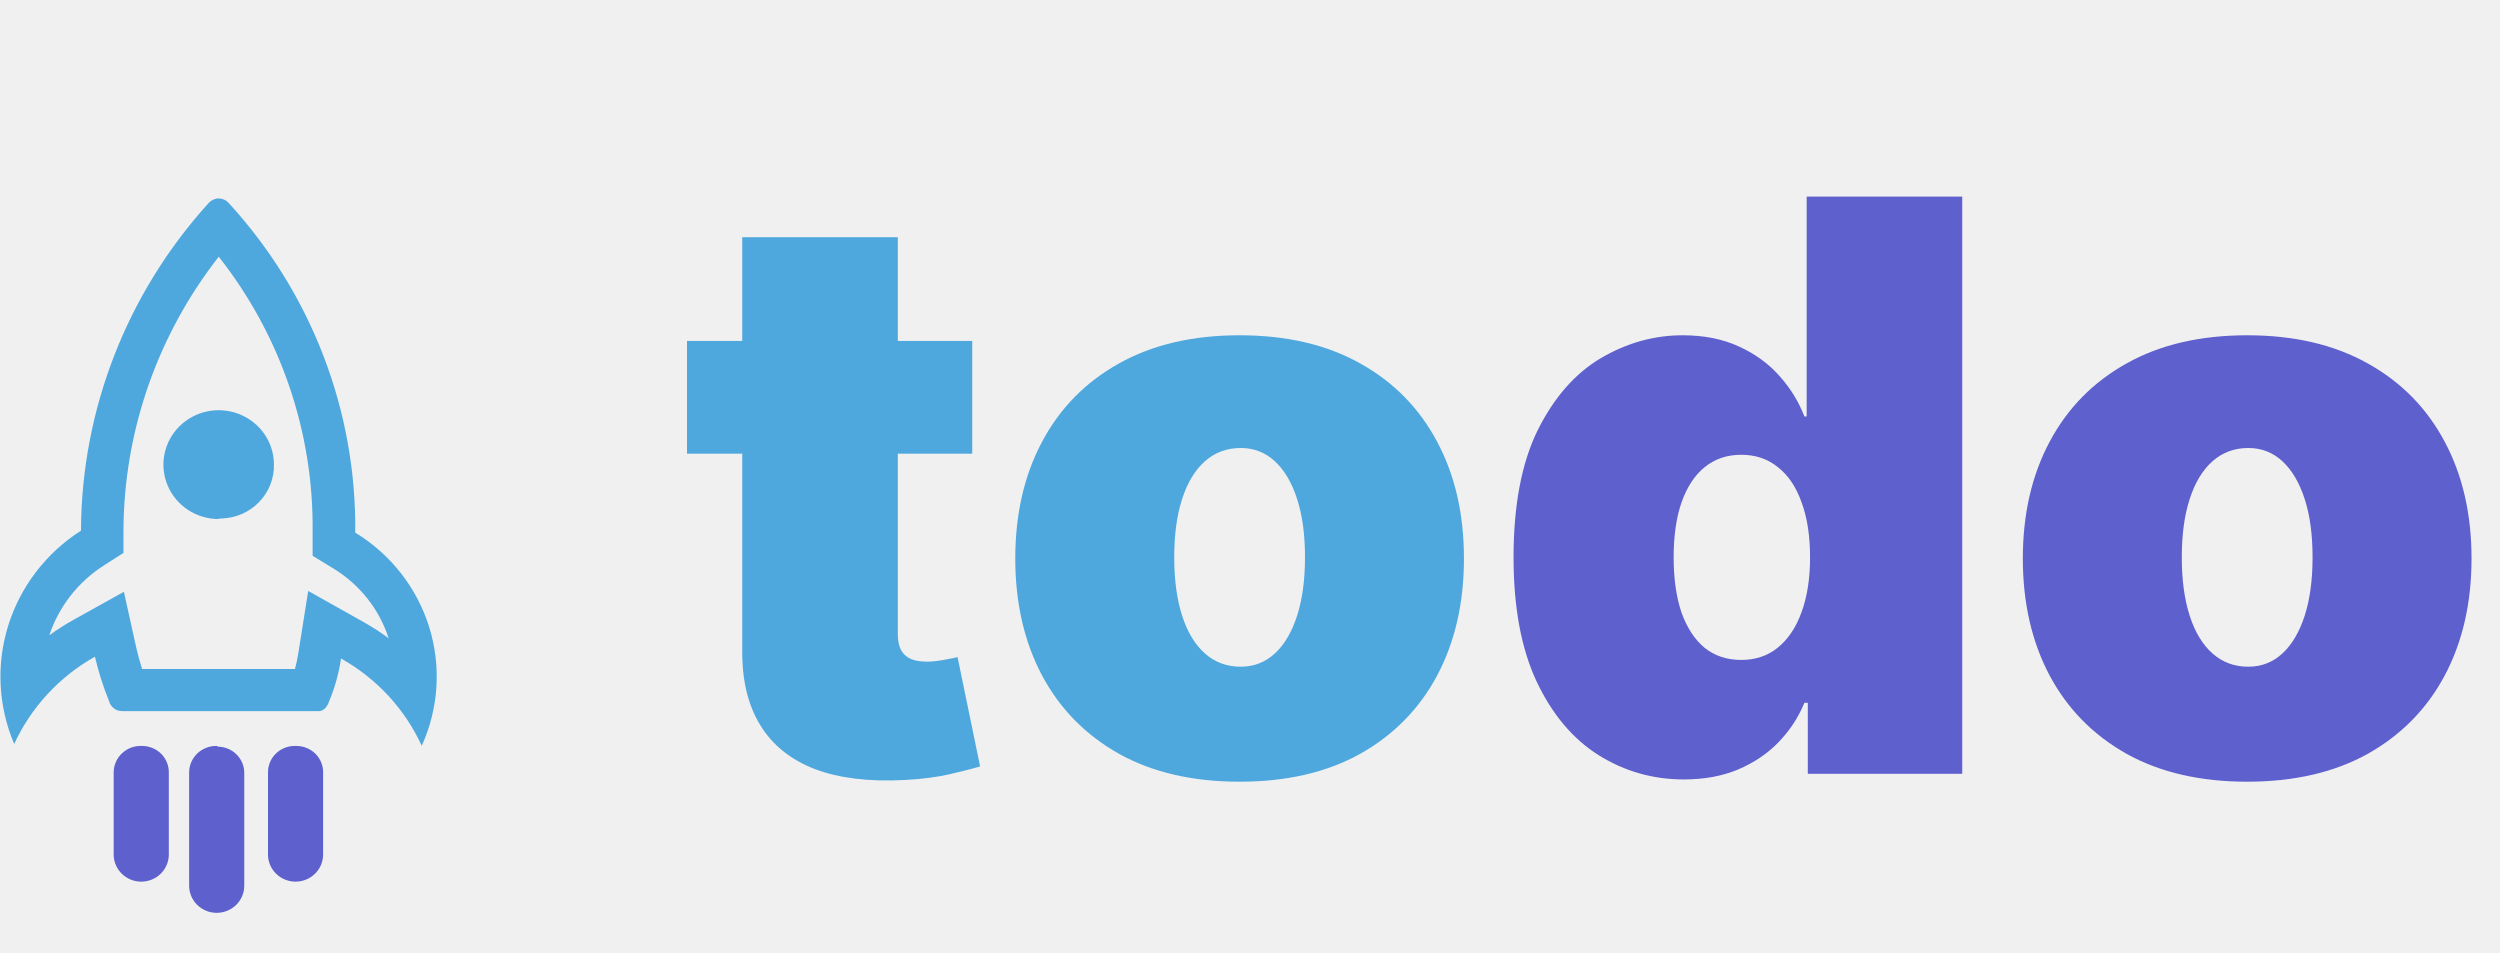
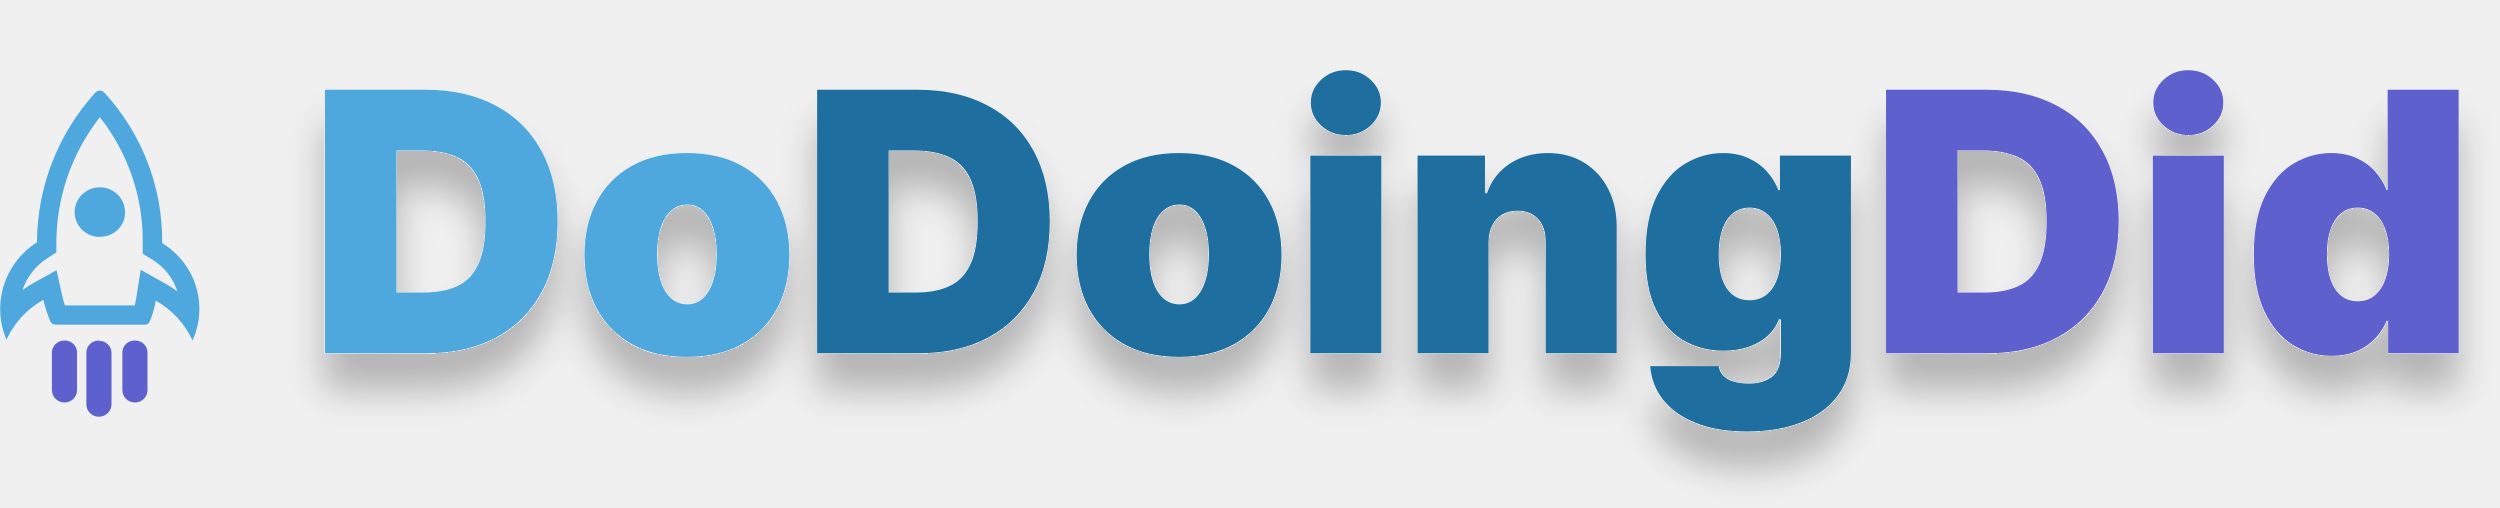
- <svg xmlns="http://www.w3.org/2000/svg" width="126" height="48" viewBox="0 0 126 48" fill="none">
-   <path d="M49 17.182V22.864H34.625V17.182H49ZM37.409 11.954H45.25V31.983C45.25 32.286 45.302 32.542 45.406 32.75C45.51 32.949 45.671 33.1 45.889 33.205C46.107 33.299 46.386 33.347 46.727 33.347C46.964 33.347 47.239 33.318 47.551 33.261C47.873 33.205 48.11 33.157 48.261 33.119L49.398 38.631C49.047 38.735 48.545 38.863 47.892 39.014C47.248 39.166 46.481 39.265 45.591 39.312C43.792 39.407 42.281 39.222 41.06 38.758C39.838 38.285 38.919 37.542 38.304 36.528C37.688 35.515 37.39 34.246 37.409 32.722V11.954ZM62.477 39.398C60.109 39.398 58.083 38.929 56.397 37.992C54.711 37.044 53.419 35.728 52.519 34.043C51.62 32.347 51.17 30.383 51.17 28.148C51.17 25.913 51.62 23.953 52.519 22.267C53.419 20.572 54.711 19.256 56.397 18.318C58.083 17.371 60.109 16.898 62.477 16.898C64.844 16.898 66.871 17.371 68.556 18.318C70.242 19.256 71.534 20.572 72.434 22.267C73.334 23.953 73.783 25.913 73.783 28.148C73.783 30.383 73.334 32.347 72.434 34.043C71.534 35.728 70.242 37.044 68.556 37.992C66.871 38.929 64.844 39.398 62.477 39.398ZM62.533 33.602C63.196 33.602 63.769 33.38 64.252 32.935C64.735 32.49 65.109 31.855 65.374 31.031C65.639 30.207 65.772 29.227 65.772 28.091C65.772 26.945 65.639 25.965 65.374 25.151C65.109 24.327 64.735 23.692 64.252 23.247C63.769 22.802 63.196 22.579 62.533 22.579C61.833 22.579 61.231 22.802 60.729 23.247C60.227 23.692 59.844 24.327 59.579 25.151C59.314 25.965 59.181 26.945 59.181 28.091C59.181 29.227 59.314 30.207 59.579 31.031C59.844 31.855 60.227 32.49 60.729 32.935C61.231 33.38 61.833 33.602 62.533 33.602Z" fill="#4EA8DE" />
-   <path d="M84.863 39.284C83.31 39.284 81.88 38.877 80.573 38.062C79.276 37.248 78.234 36.012 77.448 34.355C76.672 32.698 76.283 30.61 76.283 28.091C76.283 25.458 76.691 23.318 77.505 21.671C78.329 20.023 79.389 18.815 80.687 18.048C81.994 17.281 83.367 16.898 84.806 16.898C85.886 16.898 86.833 17.087 87.647 17.466C88.461 17.835 89.143 18.332 89.692 18.957C90.242 19.573 90.658 20.25 90.942 20.989H91.056V9.909H98.897V39H91.113V35.42H90.942C90.639 36.159 90.204 36.822 89.636 37.409C89.077 37.987 88.395 38.446 87.59 38.787C86.795 39.118 85.886 39.284 84.863 39.284ZM87.761 33.261C88.48 33.261 89.096 33.053 89.607 32.636C90.128 32.21 90.526 31.614 90.8 30.847C91.085 30.07 91.227 29.151 91.227 28.091C91.227 27.011 91.085 26.088 90.8 25.321C90.526 24.544 90.128 23.953 89.607 23.546C89.096 23.129 88.48 22.921 87.761 22.921C87.041 22.921 86.425 23.129 85.914 23.546C85.412 23.953 85.024 24.544 84.749 25.321C84.484 26.088 84.352 27.011 84.352 28.091C84.352 29.171 84.484 30.099 84.749 30.875C85.024 31.642 85.412 32.234 85.914 32.651C86.425 33.058 87.041 33.261 87.761 33.261ZM113.258 39.398C110.89 39.398 108.864 38.929 107.178 37.992C105.493 37.044 104.2 35.728 103.3 34.043C102.401 32.347 101.951 30.383 101.951 28.148C101.951 25.913 102.401 23.953 103.3 22.267C104.2 20.572 105.493 19.256 107.178 18.318C108.864 17.371 110.89 16.898 113.258 16.898C115.625 16.898 117.652 17.371 119.337 18.318C121.023 19.256 122.316 20.572 123.215 22.267C124.115 23.953 124.565 25.913 124.565 28.148C124.565 30.383 124.115 32.347 123.215 34.043C122.316 35.728 121.023 37.044 119.337 37.992C117.652 38.929 115.625 39.398 113.258 39.398ZM113.315 33.602C113.978 33.602 114.55 33.38 115.033 32.935C115.516 32.49 115.89 31.855 116.156 31.031C116.421 30.207 116.553 29.227 116.553 28.091C116.553 26.945 116.421 25.965 116.156 25.151C115.89 24.327 115.516 23.692 115.033 23.247C114.55 22.802 113.978 22.579 113.315 22.579C112.614 22.579 112.013 22.802 111.511 23.247C111.009 23.692 110.625 24.327 110.36 25.151C110.095 25.965 109.962 26.945 109.962 28.091C109.962 29.227 110.095 30.207 110.36 31.031C110.625 31.855 111.009 32.49 111.511 32.935C112.013 33.38 112.614 33.602 113.315 33.602Z" fill="#5E60CE" />
+ <svg xmlns="http://www.w3.org/2000/svg" width="276" height="56" viewBox="0 0 276 56" fill="none">
+   <g filter="url(#filter0_d_43_109)">
+     <path d="M47.068 39H35.875V9.909H46.955C49.947 9.909 52.532 10.492 54.71 11.656C56.898 12.812 58.583 14.478 59.767 16.656C60.96 18.825 61.557 21.424 61.557 24.454C61.557 27.485 60.965 30.089 59.781 32.267C58.597 34.436 56.921 36.102 54.753 37.267C52.584 38.422 50.023 39 47.068 39ZM43.773 32.295H46.784C48.224 32.295 49.45 32.063 50.463 31.599C51.486 31.135 52.262 30.335 52.793 29.199C53.332 28.062 53.602 26.481 53.602 24.454C53.602 22.428 53.328 20.847 52.778 19.71C52.239 18.574 51.443 17.774 50.392 17.31C49.35 16.846 48.072 16.614 46.557 16.614H43.773V32.295ZM75.836 39.398C73.469 39.398 71.442 38.929 69.756 37.992C68.071 37.044 66.778 35.728 65.879 34.043C64.979 32.347 64.529 30.383 64.529 28.148C64.529 25.913 64.979 23.953 65.879 22.267C66.778 20.572 68.071 19.256 69.756 18.318C71.442 17.371 73.469 16.898 75.836 16.898C78.203 16.898 80.23 17.371 81.915 18.318C83.601 19.256 84.894 20.572 85.793 22.267C86.693 23.953 87.143 25.913 87.143 28.148C87.143 30.383 86.693 32.347 85.793 34.043C84.894 35.728 83.601 37.044 81.915 37.992C80.23 38.929 78.203 39.398 75.836 39.398ZM75.893 33.602C76.556 33.602 77.129 33.38 77.612 32.935C78.094 32.49 78.469 31.855 78.734 31.031C78.999 30.207 79.131 29.227 79.131 28.091C79.131 26.945 78.999 25.965 78.734 25.151C78.469 24.327 78.094 23.692 77.612 23.247C77.129 22.802 76.556 22.579 75.893 22.579C75.192 22.579 74.591 22.802 74.089 23.247C73.587 23.692 73.203 24.327 72.938 25.151C72.673 25.965 72.54 26.945 72.54 28.091C72.54 29.227 72.673 30.207 72.938 31.031C73.203 31.855 73.587 32.49 74.089 32.935C74.591 33.38 75.192 33.602 75.893 33.602Z" fill="#4EA8DE" />
+     <path d="M101.404 39H90.211V9.909H101.29C104.283 9.909 106.868 10.492 109.046 11.656C111.234 12.812 112.919 14.478 114.103 16.656C115.296 18.825 115.893 21.424 115.893 24.454C115.893 27.485 115.301 30.089 114.117 32.267C112.933 34.436 111.257 36.102 109.089 37.267C106.92 38.422 104.359 39 101.404 39ZM98.109 32.295H101.12C102.559 32.295 103.786 32.063 104.799 31.599C105.822 31.135 106.598 30.335 107.129 29.199C107.668 28.062 107.938 26.481 107.938 24.454C107.938 22.428 107.664 20.847 107.114 19.71C106.575 18.574 105.779 17.774 104.728 17.31C103.686 16.846 102.408 16.614 100.893 16.614H98.109V32.295ZM130.172 39.398C127.804 39.398 125.778 38.929 124.092 37.992C122.407 37.044 121.114 35.728 120.214 34.043C119.315 32.347 118.865 30.383 118.865 28.148C118.865 25.913 119.315 23.953 120.214 22.267C121.114 20.572 122.407 19.256 124.092 18.318C125.778 17.371 127.804 16.898 130.172 16.898C132.539 16.898 134.566 17.371 136.251 18.318C137.937 19.256 139.23 20.572 140.129 22.267C141.029 23.953 141.479 25.913 141.479 28.148C141.479 30.383 141.029 32.347 140.129 34.043C139.23 35.728 137.937 37.044 136.251 37.992C134.566 38.929 132.539 39.398 130.172 39.398ZM130.229 33.602C130.892 33.602 131.464 33.38 131.947 32.935C132.43 32.49 132.804 31.855 133.07 31.031C133.335 30.207 133.467 29.227 133.467 28.091C133.467 26.945 133.335 25.965 133.07 25.151C132.804 24.327 132.43 23.692 131.947 23.247C131.464 22.802 130.892 22.579 130.229 22.579C129.528 22.579 128.927 22.802 128.425 23.247C127.923 23.692 127.539 24.327 127.274 25.151C127.009 25.965 126.876 26.945 126.876 28.091C126.876 29.227 127.009 30.207 127.274 31.031C127.539 31.855 127.923 32.49 128.425 32.935C128.927 33.38 129.528 33.602 130.229 33.602ZM144.661 39V17.182H152.501V39H144.661ZM148.581 14.909C147.52 14.909 146.611 14.559 145.854 13.858C145.096 13.157 144.717 12.314 144.717 11.329C144.717 10.345 145.096 9.502 145.854 8.801C146.611 8.1 147.52 7.75 148.581 7.75C149.651 7.75 150.56 8.1 151.308 8.801C152.066 9.502 152.445 10.345 152.445 11.329C152.445 12.314 152.066 13.157 151.308 13.858C150.56 14.559 149.651 14.909 148.581 14.909ZM164.337 26.727V39H156.496V17.182H163.94V21.329H164.167C164.64 19.947 165.474 18.863 166.667 18.077C167.87 17.291 169.271 16.898 170.871 16.898C172.415 16.898 173.755 17.253 174.891 17.963C176.037 18.664 176.923 19.63 177.548 20.861C178.182 22.092 178.495 23.498 178.485 25.079V39H170.644V26.727C170.654 25.648 170.379 24.8 169.82 24.185C169.271 23.569 168.504 23.261 167.519 23.261C166.875 23.261 166.312 23.403 165.829 23.688C165.355 23.962 164.991 24.36 164.735 24.881C164.479 25.392 164.347 26.008 164.337 26.727ZM192.867 47.636C190.68 47.636 188.805 47.324 187.242 46.699C185.689 46.083 184.482 45.231 183.62 44.142C182.768 43.062 182.29 41.822 182.185 40.42H189.742C189.818 40.885 190.007 41.258 190.31 41.543C190.613 41.827 191.002 42.03 191.475 42.153C191.958 42.286 192.498 42.352 193.094 42.352C194.108 42.352 194.946 42.106 195.609 41.614C196.281 41.121 196.617 40.231 196.617 38.943V35.25H196.39C196.106 35.989 195.67 36.618 195.083 37.139C194.496 37.651 193.79 38.044 192.967 38.318C192.143 38.583 191.238 38.716 190.254 38.716C188.701 38.716 187.271 38.356 185.964 37.636C184.666 36.917 183.625 35.776 182.839 34.213C182.062 32.651 181.674 30.61 181.674 28.091C181.674 25.458 182.081 23.318 182.896 21.671C183.719 20.023 184.78 18.815 186.077 18.048C187.384 17.281 188.757 16.898 190.197 16.898C191.276 16.898 192.223 17.087 193.038 17.466C193.852 17.835 194.534 18.332 195.083 18.957C195.632 19.573 196.049 20.25 196.333 20.989H196.504V17.182H204.344V38.943C204.344 40.79 203.866 42.357 202.91 43.645C201.963 44.942 200.628 45.932 198.904 46.614C197.181 47.295 195.168 47.636 192.867 47.636ZM193.151 33.148C193.871 33.148 194.487 32.949 194.998 32.551C195.519 32.144 195.916 31.566 196.191 30.818C196.475 30.061 196.617 29.151 196.617 28.091C196.617 27.011 196.475 26.088 196.191 25.321C195.916 24.544 195.519 23.953 194.998 23.546C194.487 23.129 193.871 22.921 193.151 22.921C192.432 22.921 191.816 23.129 191.305 23.546C190.803 23.953 190.415 24.544 190.14 25.321C189.875 26.088 189.742 27.011 189.742 28.091C189.742 29.171 189.875 30.089 190.14 30.847C190.415 31.595 190.803 32.168 191.305 32.565C191.816 32.954 192.432 33.148 193.151 33.148Z" fill="#1E6F9F" />
+     <path d="M219.412 39H208.219V9.909H219.298C222.291 9.909 224.876 10.492 227.054 11.656C229.241 12.812 230.927 14.478 232.111 16.656C233.304 18.825 233.901 21.424 233.901 24.454C233.901 27.485 233.309 30.089 232.125 32.267C230.941 34.436 229.265 36.102 227.097 37.267C224.928 38.422 222.366 39 219.412 39ZM216.116 32.295H219.128C220.567 32.295 221.794 32.063 222.807 31.599C223.83 31.135 224.606 30.335 225.136 29.199C225.676 28.062 225.946 26.481 225.946 24.454C225.946 22.428 225.671 20.847 225.122 19.71C224.582 18.574 223.787 17.774 222.736 17.31C221.694 16.846 220.416 16.614 218.901 16.614H216.116V32.295ZM237.668 39V17.182H245.509V39H237.668ZM241.589 14.909C240.528 14.909 239.619 14.559 238.862 13.858C238.104 13.157 237.725 12.314 237.725 11.329C237.725 10.345 238.104 9.502 238.862 8.801C239.619 8.1 240.528 7.75 241.589 7.75C242.659 7.75 243.568 8.1 244.316 8.801C245.074 9.502 245.452 10.345 245.452 11.329C245.452 12.314 245.074 13.157 244.316 13.858C243.568 14.559 242.659 14.909 241.589 14.909ZM257.402 39.284C255.849 39.284 254.419 38.877 253.112 38.062C251.815 37.248 250.773 36.012 249.987 34.355C249.211 32.698 248.822 30.61 248.822 28.091C248.822 25.458 249.23 23.318 250.044 21.671C250.868 20.023 251.929 18.815 253.226 18.048C254.533 17.281 255.906 16.898 257.345 16.898C258.425 16.898 259.372 17.087 260.186 17.466C261 17.835 261.682 18.332 262.232 18.957C262.781 19.573 263.197 20.25 263.482 20.989H263.595V9.909H271.436V39H263.652V35.42H263.482C263.179 36.159 262.743 36.822 262.175 37.409C261.616 37.987 260.934 38.446 260.129 38.787C259.334 39.118 258.425 39.284 257.402 39.284ZM260.3 33.261C261.019 33.261 261.635 33.053 262.146 32.636C262.667 32.21 263.065 31.614 263.339 30.847C263.624 30.07 263.766 29.151 263.766 28.091C263.766 27.011 263.624 26.088 263.339 25.321C263.065 24.544 262.667 23.953 262.146 23.546C261.635 23.129 261.019 22.921 260.3 22.921C259.58 22.921 258.964 23.129 258.453 23.546C257.951 23.953 257.563 24.544 257.288 25.321C257.023 26.088 256.891 27.011 256.891 28.091C256.891 29.171 257.023 30.099 257.288 30.875C257.563 31.642 257.951 32.234 258.453 32.651C258.964 33.058 259.58 33.261 260.3 33.261Z" fill="#5E60CE" />
+   </g>
  <g clip-path="url(#clip0_43_109)">
    <path d="M11.021 12.933C14.147 16.901 15.816 21.794 15.755 26.816V28.014L16.787 28.642C18.119 29.448 19.113 30.699 19.587 32.167C19.171 31.86 18.735 31.58 18.283 31.328L15.533 29.784L15.039 32.9C14.996 33.175 14.939 33.449 14.867 33.718H7.162C7.047 33.365 6.954 33.013 6.868 32.646L6.245 29.826L3.71 31.236C3.286 31.473 2.877 31.734 2.485 32.019C2.968 30.568 3.941 29.324 5.242 28.494L6.223 27.866V26.752C6.241 21.751 7.93 16.895 11.029 12.933H11.021ZM11.029 10C10.868 10 10.713 10.058 10.592 10.162L10.527 10.219C6.398 14.766 4.105 20.645 4.082 26.745C2.33 27.864 1.033 29.554 0.417 31.52C-0.198 33.485 -0.092 35.601 0.716 37.497C1.568 35.645 2.991 34.106 4.784 33.097C4.964 33.864 5.203 34.616 5.5 35.347C5.538 35.487 5.621 35.611 5.738 35.701C5.854 35.79 5.997 35.839 6.145 35.84H16.085C16.285 35.84 16.486 35.65 16.586 35.354C16.876 34.659 17.078 33.932 17.188 33.189C18.984 34.193 20.408 35.734 21.255 37.589C22.112 35.702 22.245 33.573 21.629 31.597C21.012 29.621 19.689 27.932 17.904 26.844C17.974 20.708 15.694 14.772 11.516 10.219C11.454 10.15 11.377 10.095 11.292 10.058C11.207 10.02 11.115 10 11.021 10H11.029Z" fill="#4EA8DE" />
-     <path d="M11.022 26.16C10.472 26.16 9.934 26 9.476 25.699C9.018 25.399 8.661 24.971 8.45 24.472C8.238 23.972 8.182 23.421 8.288 22.89C8.394 22.358 8.657 21.87 9.044 21.485C9.432 21.101 9.926 20.838 10.465 20.73C11.004 20.622 11.563 20.673 12.073 20.877C12.582 21.082 13.019 21.43 13.328 21.878C13.636 22.326 13.803 22.855 13.807 23.396C13.816 23.747 13.754 24.096 13.626 24.424C13.497 24.751 13.304 25.05 13.058 25.304C12.812 25.558 12.518 25.762 12.191 25.904C11.865 26.046 11.514 26.123 11.158 26.132C11.113 26.139 11.067 26.139 11.022 26.132V26.16Z" fill="#4EA8DE" />
+     <path d="M11.022 26.16C10.472 26.16 9.934 26 9.476 25.699C9.018 25.399 8.661 24.971 8.45 24.472C8.238 23.972 8.182 23.421 8.288 22.89C8.394 22.358 8.657 21.87 9.044 21.485C9.432 21.101 9.926 20.838 10.465 20.73C11.004 20.622 11.563 20.673 12.073 20.877C12.582 21.082 13.019 21.43 13.328 21.878C13.636 22.326 13.803 22.855 13.807 23.396V23.396C13.816 23.747 13.754 24.096 13.626 24.424C13.497 24.751 13.304 25.05 13.058 25.304C12.812 25.558 12.518 25.762 12.191 25.904C11.865 26.046 11.514 26.123 11.158 26.132C11.113 26.139 11.067 26.139 11.022 26.132V26.16Z" fill="#4EA8DE" />
    <path d="M14.896 37.596C14.717 37.59 14.538 37.62 14.371 37.683C14.203 37.746 14.05 37.842 13.921 37.964C13.792 38.086 13.688 38.232 13.617 38.394C13.546 38.556 13.508 38.731 13.507 38.907V43.067C13.507 43.43 13.653 43.778 13.914 44.034C14.174 44.291 14.527 44.435 14.896 44.435C15.264 44.435 15.618 44.291 15.878 44.034C16.139 43.778 16.285 43.43 16.285 43.067V38.964C16.291 38.788 16.261 38.613 16.197 38.448C16.134 38.284 16.037 38.134 15.914 38.006C15.791 37.879 15.643 37.777 15.479 37.707C15.315 37.636 15.139 37.599 14.96 37.596H14.896Z" fill="#5E60CE" />
    <path d="M7.162 37.596C6.979 37.586 6.797 37.613 6.625 37.674C6.454 37.736 6.297 37.83 6.163 37.953C6.029 38.075 5.922 38.222 5.848 38.386C5.773 38.55 5.733 38.727 5.729 38.907V43.067C5.729 43.43 5.876 43.778 6.136 44.034C6.397 44.291 6.75 44.435 7.119 44.435C7.487 44.435 7.84 44.291 8.101 44.034C8.362 43.778 8.508 43.43 8.508 43.067V38.964C8.514 38.788 8.484 38.613 8.42 38.448C8.356 38.284 8.26 38.134 8.137 38.006C8.013 37.879 7.865 37.777 7.702 37.707C7.538 37.636 7.362 37.599 7.183 37.596H7.162Z" fill="#5E60CE" />
    <path d="M10.921 37.596C10.743 37.592 10.565 37.623 10.398 37.687C10.232 37.751 10.08 37.846 9.951 37.968C9.822 38.09 9.718 38.236 9.646 38.397C9.575 38.558 9.536 38.731 9.532 38.907V44.639C9.532 45.002 9.678 45.35 9.939 45.606C10.2 45.863 10.553 46.007 10.921 46.007C11.29 46.007 11.643 45.863 11.904 45.606C12.164 45.35 12.311 45.002 12.311 44.639V38.999C12.316 38.823 12.287 38.648 12.223 38.483C12.159 38.319 12.063 38.169 11.939 38.042C11.816 37.914 11.668 37.812 11.505 37.742C11.341 37.671 11.164 37.634 10.986 37.631L10.921 37.596Z" fill="#5E60CE" />
  </g>
  <defs>
+     <filter id="filter0_d_43_109" x="31.875" y="7.75" width="243.561" height="47.886" filterUnits="userSpaceOnUse" color-interpolation-filters="sRGB">
+       <feFlood flood-opacity="0" result="BackgroundImageFix" />
+       <feColorMatrix in="SourceAlpha" type="matrix" values="0 0 0 0 0 0 0 0 0 0 0 0 0 0 0 0 0 0 127 0" result="hardAlpha" />
+       <feOffset dy="4" />
+       <feGaussianBlur stdDeviation="2" />
+       <feComposite in2="hardAlpha" operator="out" />
+       <feColorMatrix type="matrix" values="0 0 0 0 0 0 0 0 0 0 0 0 0 0 0 0 0 0 0.25 0" />
+       <feBlend mode="normal" in2="BackgroundImageFix" result="effect1_dropShadow_43_109" />
+       <feBlend mode="normal" in="SourceGraphic" in2="effect1_dropShadow_43_109" result="shape" />
+     </filter>
    <clipPath id="clip0_43_109">
      <rect width="22" height="36" fill="white" transform="translate(0 10)" />
    </clipPath>
  </defs>
</svg>
